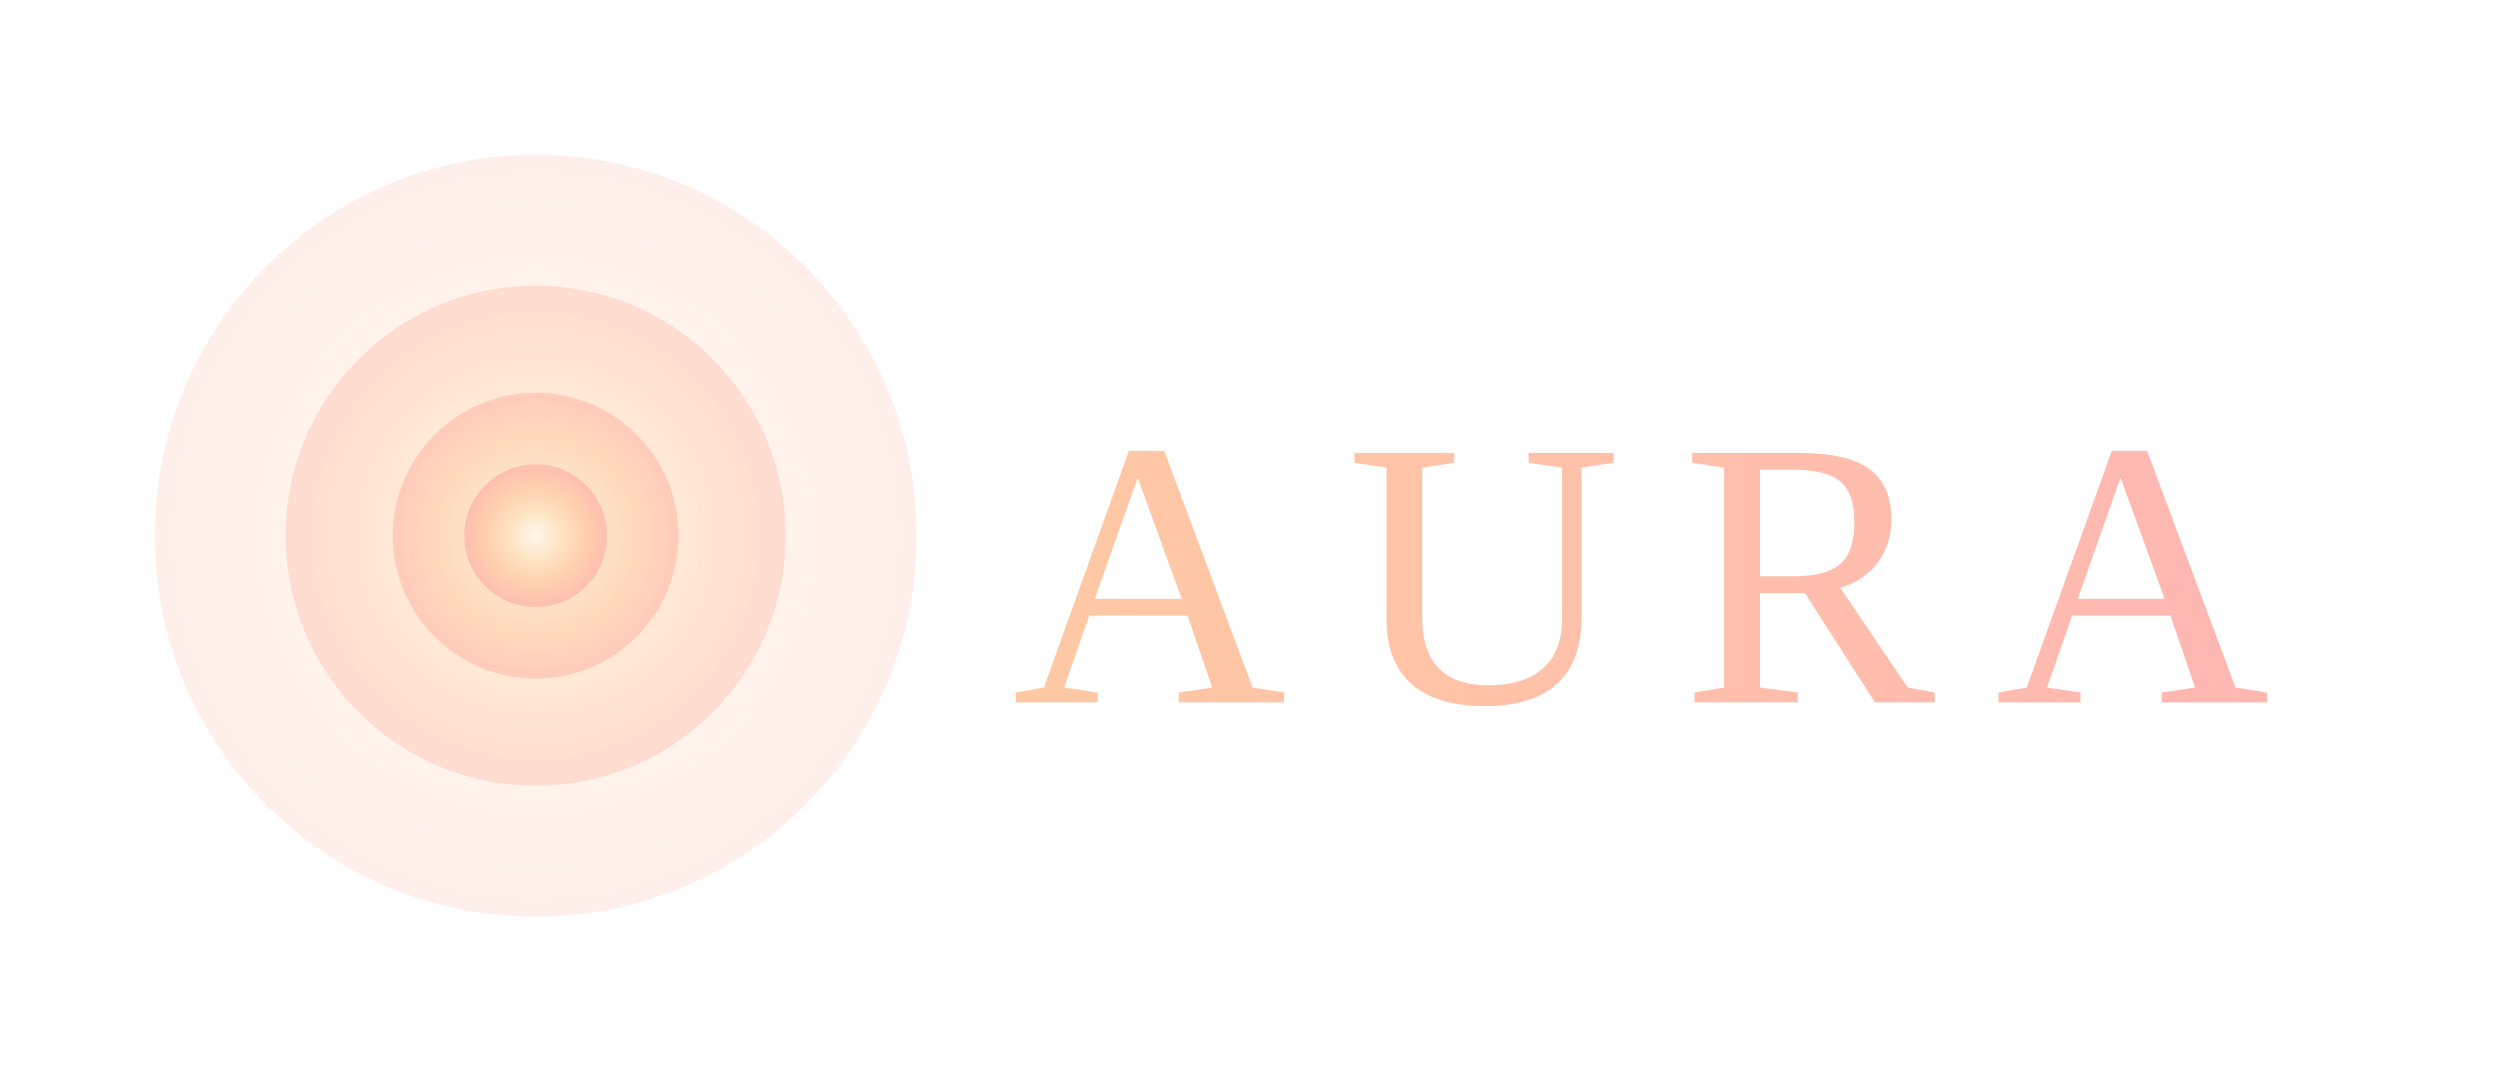
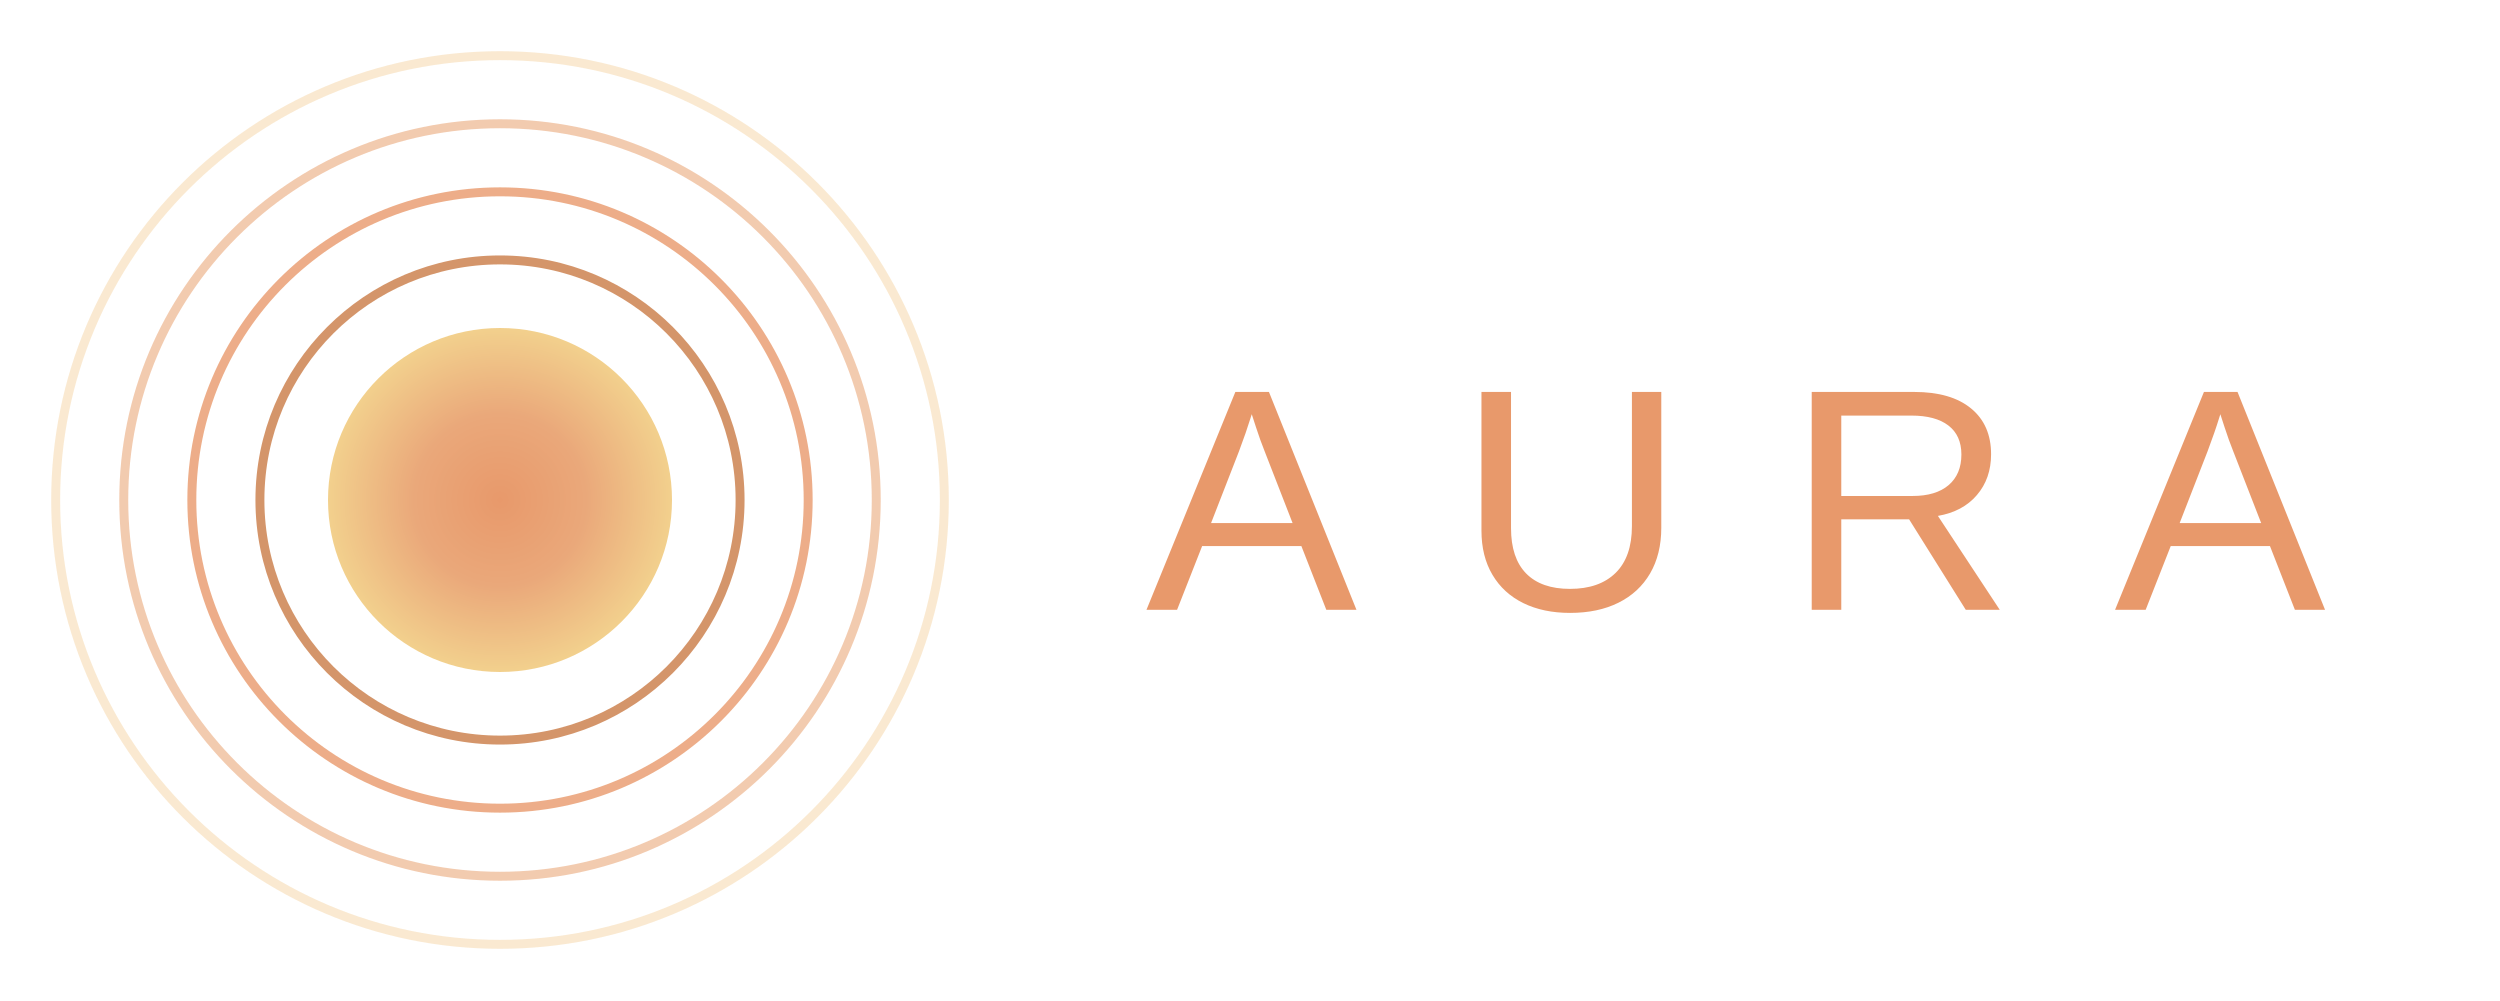
- <svg xmlns="http://www.w3.org/2000/svg" width="420" height="180" viewBox="0 0 420 180">
+ <svg xmlns="http://www.w3.org/2000/svg" viewBox="0 0 600 240" width="600" height="240">
  <defs>
-     <radialGradient id="warmAura" cx="50%" cy="50%" r="50%">
-       <stop offset="0%" stop-color="#FFF7EC" />
-       <stop offset="35%" stop-color="#FFE3C2" />
-       <stop offset="70%" stop-color="#FFCFAF" />
-       <stop offset="100%" stop-color="#FFBFAF" />
+     <radialGradient id="auraGrad" cx="50%" cy="50%" r="50%">
+       <stop offset="0%" stop-color="#E8996B" />
+       <stop offset="50%" stop-color="#EAA87A" />
+       <stop offset="100%" stop-color="#F2D08D" />
    </radialGradient>
-     <linearGradient id="textGradient" x1="0%" y1="0%" x2="100%" y2="0%">
-       <stop offset="0%" stop-color="#FFC9A3" />
-       <stop offset="100%" stop-color="#FFB7B2" />
-     </linearGradient>
  </defs>
-   <g transform="translate(90,90)">
-     <circle r="64" fill="url(#warmAura)" opacity="0.25">
-       <animate attributeName="r" values="60;68;60" dur="4s" repeatCount="indefinite" />
-       <animate attributeName="opacity" values="0.2;0.3;0.2" dur="4s" repeatCount="indefinite" />
-     </circle>
-     <circle r="42" fill="url(#warmAura)" opacity="0.45">
-       <animate attributeName="r" values="38;46;38" dur="4s" repeatCount="indefinite" />
-       <animate attributeName="opacity" values="0.4;0.55;0.4" dur="4s" repeatCount="indefinite" />
-     </circle>
-     <circle r="24" fill="url(#warmAura)" opacity="0.7">
-       <animate attributeName="r" values="22;28;22" dur="4s" repeatCount="indefinite" />
-       <animate attributeName="opacity" values="0.65;0.8;0.65" dur="4s" repeatCount="indefinite" />
-     </circle>
-     <circle r="12" fill="url(#warmAura)">
-       <animateTransform attributeName="transform" type="scale" values="1;1.15;1" dur="4s" repeatCount="indefinite" />
-     </circle>
+   <g transform="translate(120,120) scale(0.86)">
+     <circle cx="0" cy="0" r="124" fill="none" stroke="#F2C98D" stroke-width="2.5" opacity="0.4" />
+     <circle cx="0" cy="0" r="105" fill="none" stroke="#EAA87A" stroke-width="2.5" opacity="0.6" />
+     <circle cx="0" cy="0" r="86" fill="none" stroke="#E8996B" stroke-width="2.5" opacity="0.8" />
+     <circle cx="0" cy="0" r="67" fill="none" stroke="#D4956A" stroke-width="2.5" opacity="1" />
+     <circle cx="0" cy="0" r="48" fill="url(#auraGrad)" />
  </g>
-   <text x="170" y="118" font-size="64" font-weight="300" letter-spacing="10" fill="url(#textGradient)">
-     AURA
-   </text>
+   <text x="275" y="120" font-family="'Helvetica Neue', 'Segoe UI', Arial, sans-serif" font-weight="300" font-size="76" letter-spacing="24" fill="#E8996B" dominant-baseline="central" text-anchor="start">AURA</text>
</svg>
